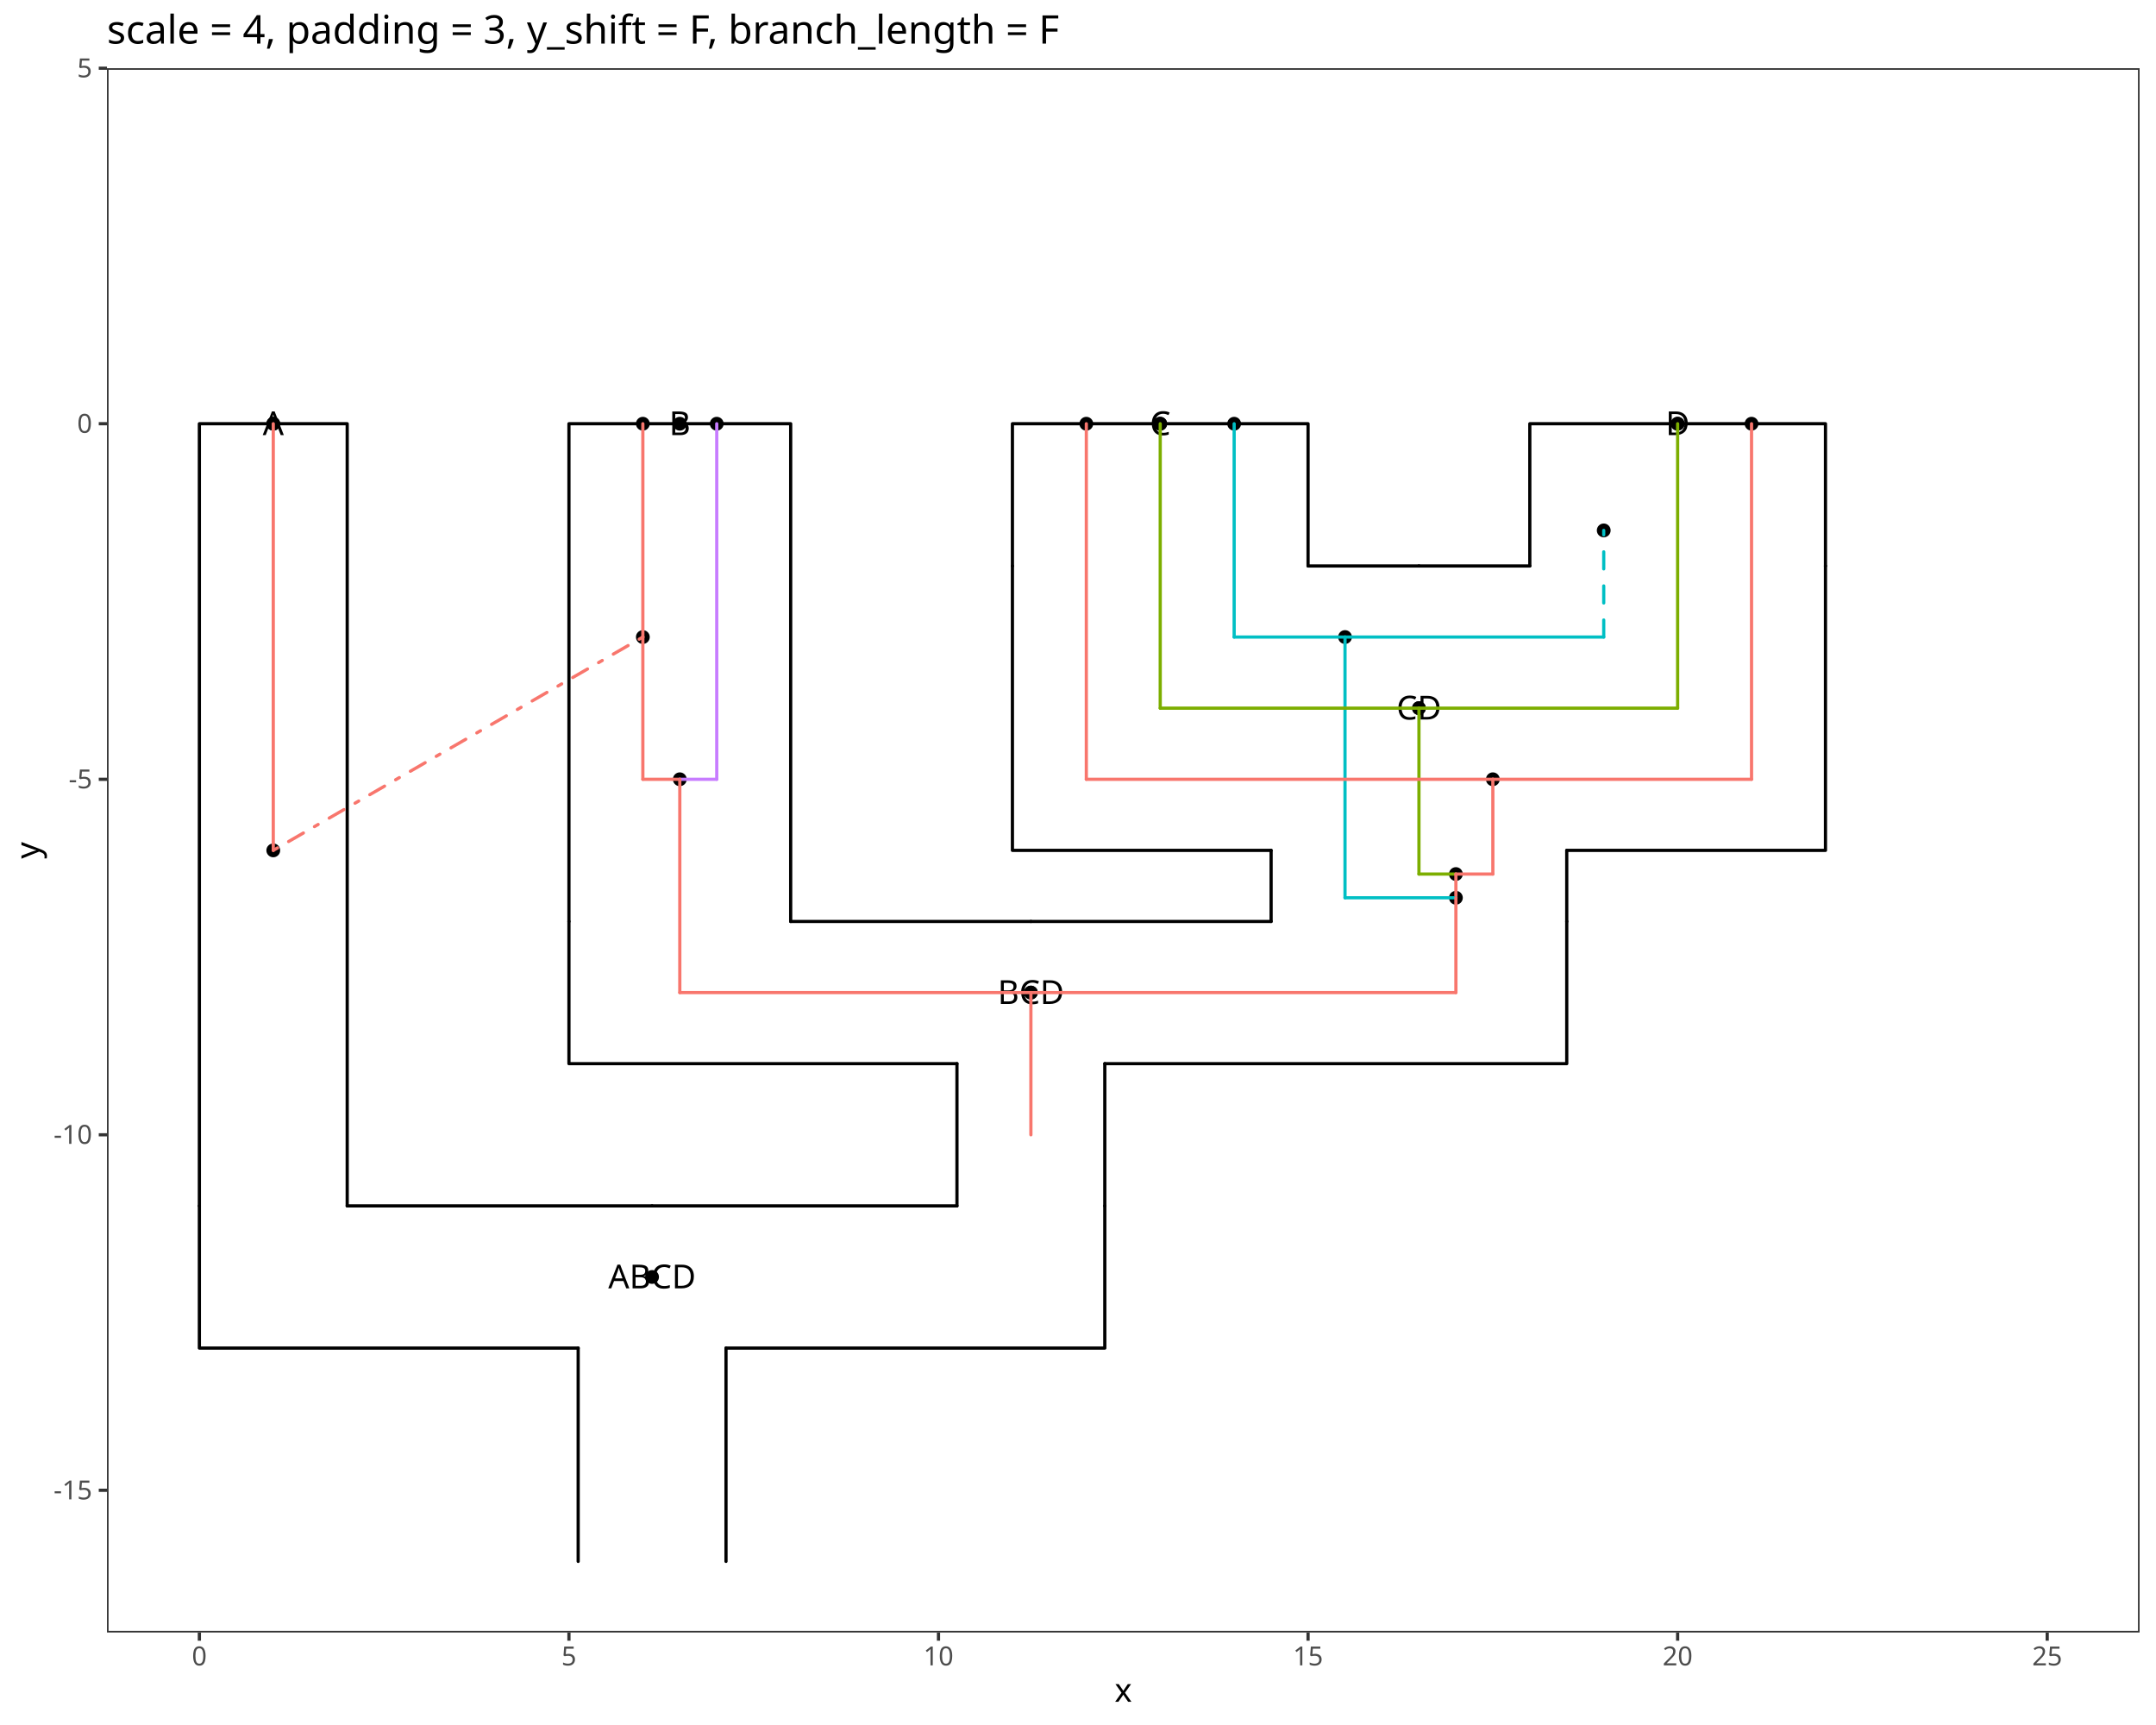
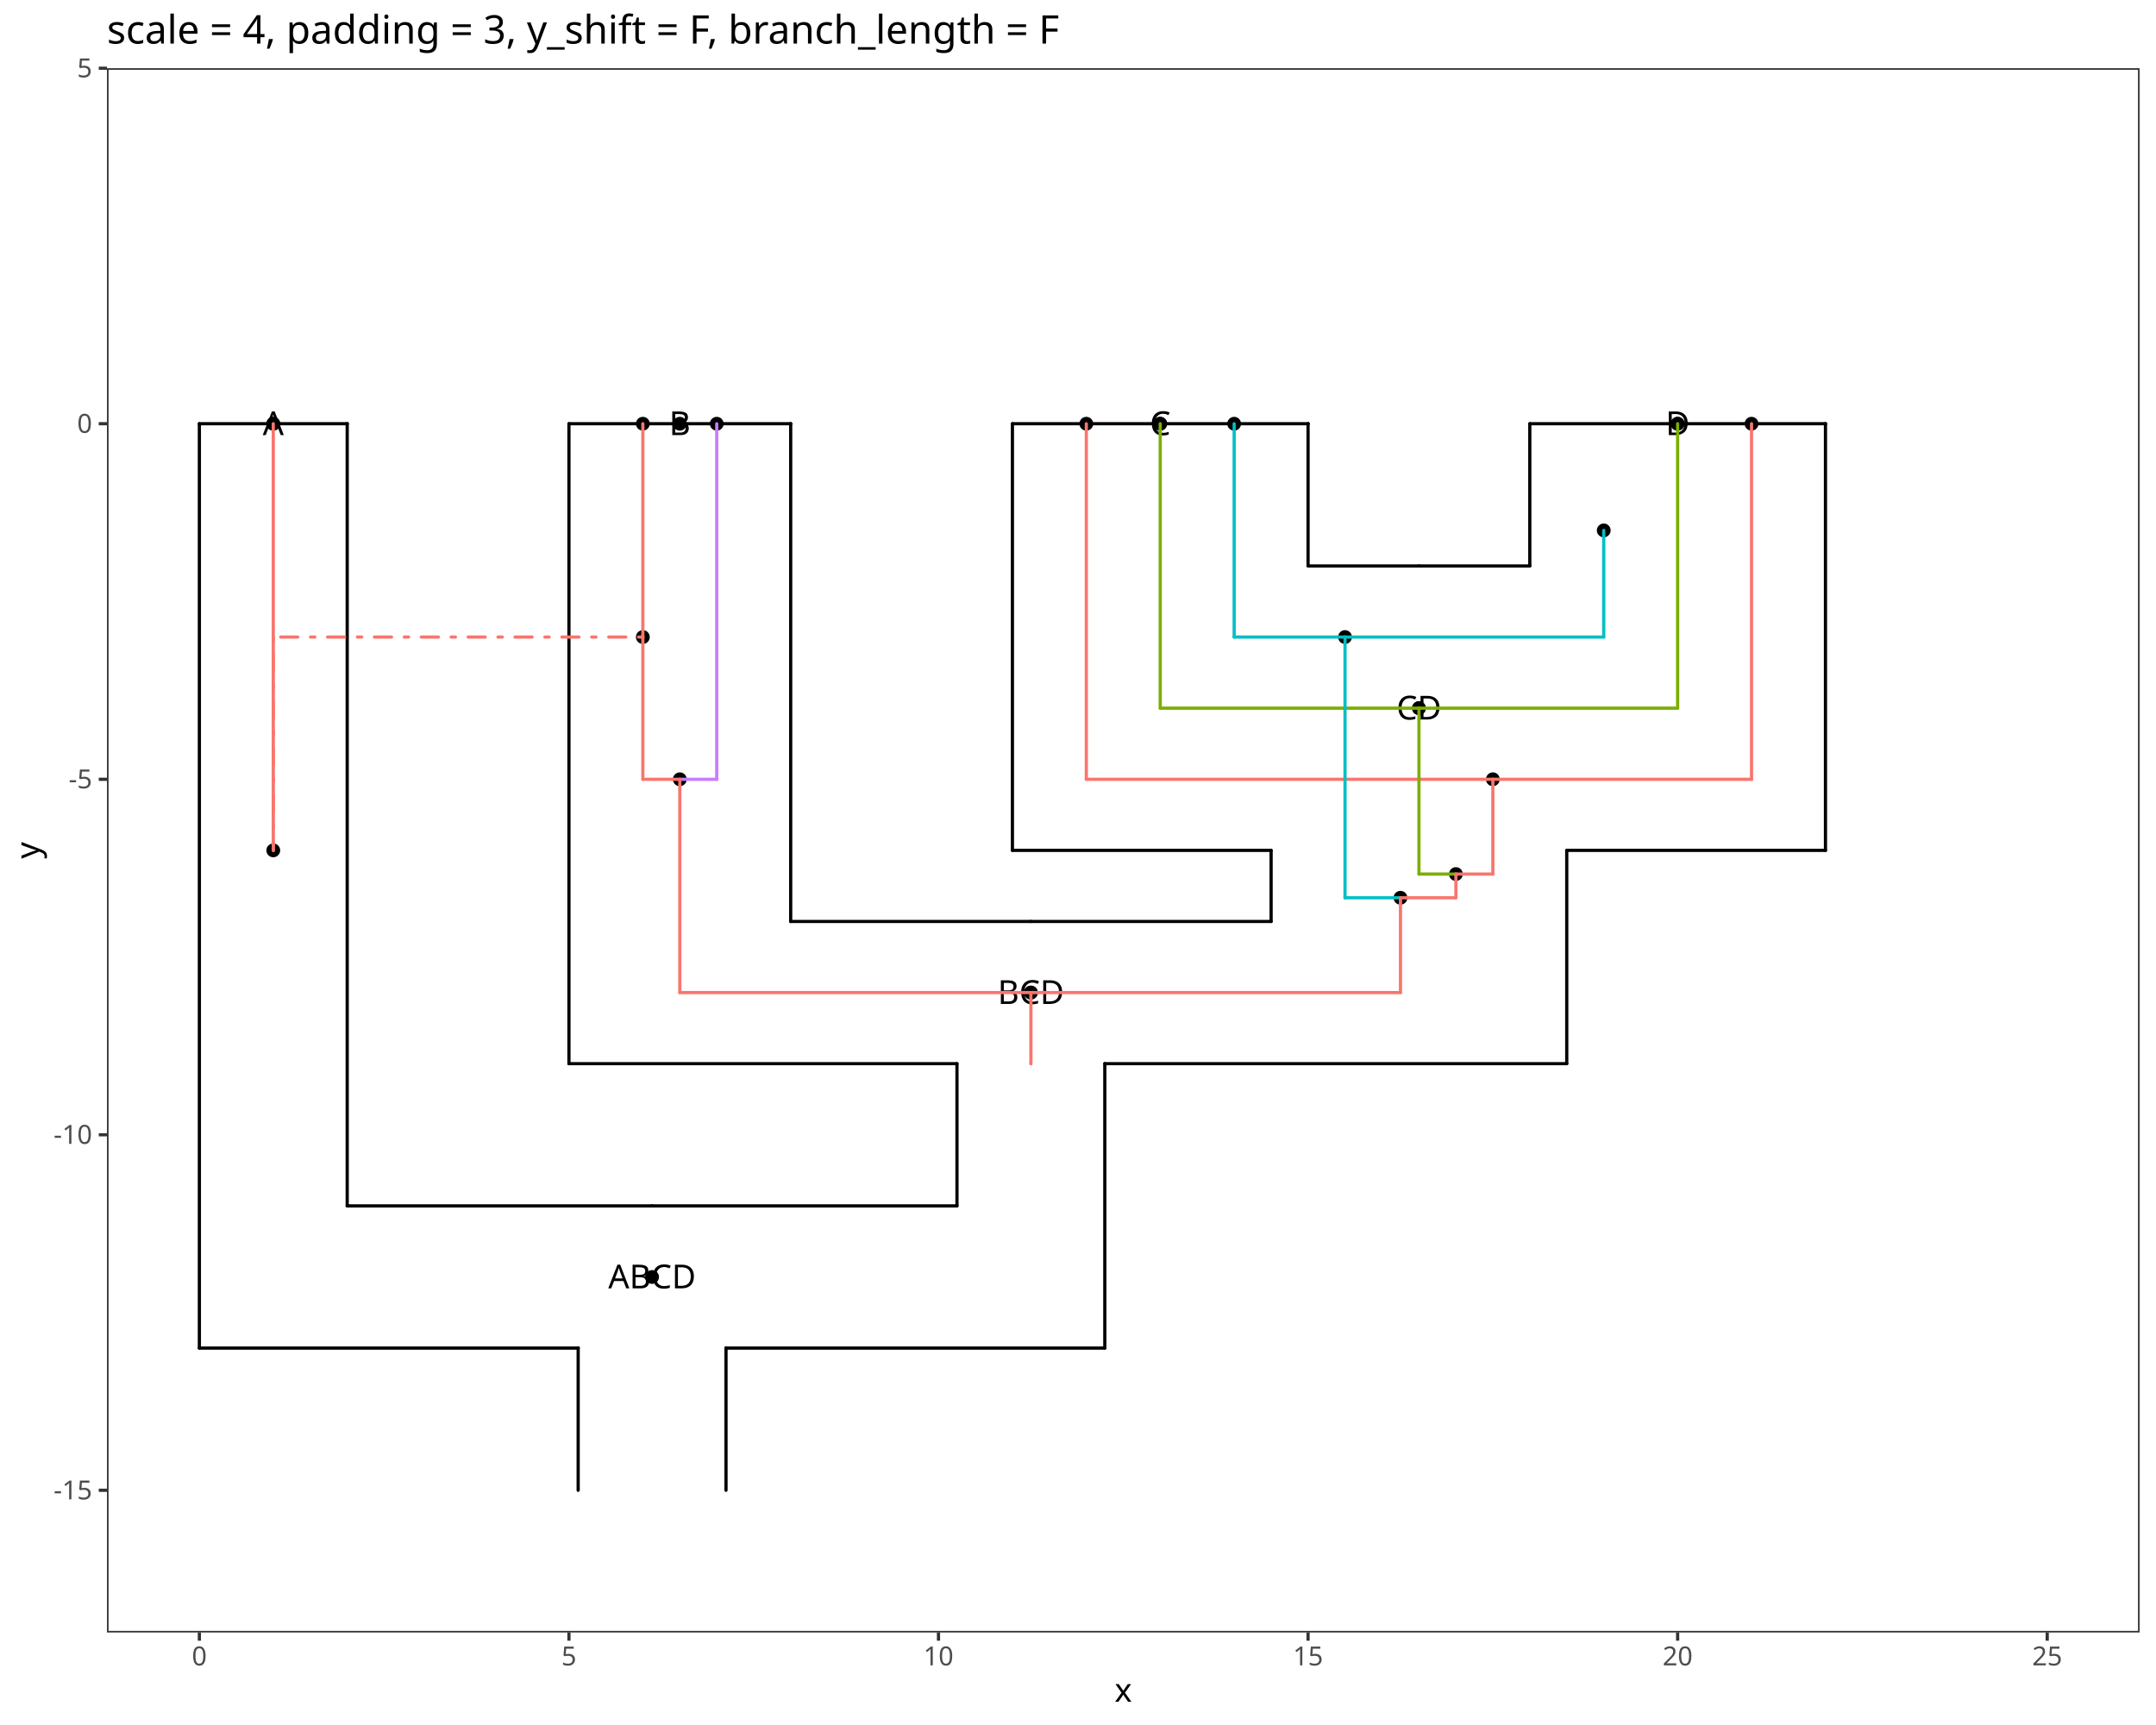
<svg xmlns="http://www.w3.org/2000/svg" class="svglite" data-engine-version="2.0" width="720.00pt" height="576.00pt" viewBox="0 0 720.00 576.00">
  <defs>
    <style type="text/css">
    .svglite line, .svglite polyline, .svglite polygon, .svglite path, .svglite rect, .svglite circle {
      fill: none;
      stroke: #000000;
      stroke-linecap: round;
      stroke-linejoin: round;
      stroke-miterlimit: 10.00;
    }
  </style>
  </defs>
  <rect width="100%" height="100%" style="stroke: none; fill: #FFFFFF;" />
  <defs>
    <clipPath id="cpMC4wMHw3MjAuMDB8MC4wMHw1NzYuMDA=">
      <rect x="0.00" y="0.00" width="720.00" height="576.00" />
    </clipPath>
  </defs>
  <g clip-path="url(#cpMC4wMHw3MjAuMDB8MC4wMHw1NzYuMDA=)">
    <rect x="0.00" y="0.00" width="720.00" height="576.00" style="stroke-width: 1.07; stroke: #FFFFFF; fill: #FFFFFF;" />
  </g>
  <defs>
    <clipPath id="cpMzUuNzJ8NzE0LjUyfDIyLjc4fDU0NS4xMQ==">
      <rect x="35.72" y="22.78" width="678.80" height="522.33" />
    </clipPath>
  </defs>
  <g clip-path="url(#cpMzUuNzJ8NzE0LjUyfDIyLjc4fDU0NS4xMQ==)">
    <rect x="35.72" y="22.78" width="678.80" height="522.33" style="stroke-width: 1.07; stroke: none; fill: #FFFFFF;" />
-     <polyline points="66.58,402.66 66.58,141.49 115.95,141.49 115.95,402.66 " style="stroke-width: 1.07;" />
-     <polyline points="115.95,402.66 217.76,402.66 " style="stroke-width: 1.07;" />
-     <polyline points="217.76,402.66 319.58,402.66 " style="stroke-width: 1.07;" />
-     <polyline points="66.58,402.66 66.58,450.14 193.08,450.14 " style="stroke-width: 1.07;" />
-     <polyline points="242.45,450.14 368.95,450.14 368.95,402.66 " style="stroke-width: 1.07;" />
-     <polyline points="193.08,521.37 193.08,450.14 " style="stroke-width: 1.07;" />
-     <polyline points="242.45,450.14 242.45,521.37 " style="stroke-width: 1.07;" />
-     <polyline points="190.00,307.69 190.00,141.49 264.05,141.49 264.05,307.69 " style="stroke-width: 1.07;" />
-     <polyline points="264.05,307.69 344.27,307.69 " style="stroke-width: 1.07;" />
-     <polyline points="344.27,307.69 424.49,307.69 " style="stroke-width: 1.07;" />
-     <polyline points="190.00,307.69 190.00,355.17 319.58,355.17 " style="stroke-width: 1.07;" />
-     <polyline points="368.95,355.17 523.22,355.17 523.22,307.69 " style="stroke-width: 1.07;" />
-     <polyline points="319.58,402.66 319.58,355.17 " style="stroke-width: 1.07;" />
-     <polyline points="368.95,355.17 368.95,402.66 " style="stroke-width: 1.07;" />
-     <polyline points="338.10,188.98 338.10,141.49 436.83,141.49 436.83,188.98 " style="stroke-width: 1.07;" />
-     <polyline points="436.83,188.98 473.86,188.98 " style="stroke-width: 1.07;" />
-     <polyline points="473.86,188.98 510.88,188.98 " style="stroke-width: 1.07;" />
-     <polyline points="338.10,188.98 338.10,283.95 424.49,283.95 " style="stroke-width: 1.07;" />
-     <polyline points="523.22,283.95 609.62,283.95 609.62,188.98 " style="stroke-width: 1.07;" />
-     <polyline points="424.49,307.69 424.49,283.95 " style="stroke-width: 1.07;" />
-     <polyline points="523.22,283.95 523.22,307.69 " style="stroke-width: 1.07;" />
-     <polyline points="510.88,188.98 510.88,141.49 609.62,141.49 609.62,188.98 " style="stroke-width: 1.07;" />
+     <line x1="193.08" y1="450.14" x2="66.58" y2="450.14" style="stroke-width: 1.07;" />
+     <line x1="217.76" y1="402.66" x2="115.95" y2="402.66" style="stroke-width: 1.07;" />
+     <line x1="66.58" y1="141.49" x2="115.95" y2="141.49" style="stroke-width: 1.07;" />
+     <line x1="193.08" y1="450.14" x2="193.08" y2="450.14" style="stroke-width: 1.07;" />
+     <line x1="242.45" y1="450.14" x2="242.45" y2="450.14" style="stroke-width: 1.07;" />
+     <line x1="319.58" y1="355.17" x2="190.00" y2="355.17" style="stroke-width: 1.07;" />
+     <line x1="344.27" y1="307.69" x2="264.05" y2="307.69" style="stroke-width: 1.07;" />
+     <line x1="190.00" y1="141.49" x2="264.05" y2="141.49" style="stroke-width: 1.07;" />
+     <line x1="242.45" y1="450.14" x2="368.95" y2="450.14" style="stroke-width: 1.07;" />
+     <line x1="217.76" y1="402.66" x2="319.58" y2="402.66" style="stroke-width: 1.07;" />
+     <line x1="424.49" y1="283.95" x2="338.10" y2="283.95" style="stroke-width: 1.07;" />
+     <line x1="473.86" y1="188.98" x2="436.83" y2="188.98" style="stroke-width: 1.07;" />
+     <line x1="338.10" y1="141.49" x2="436.83" y2="141.49" style="stroke-width: 1.07;" />
+     <line x1="368.95" y1="355.17" x2="523.22" y2="355.17" style="stroke-width: 1.07;" />
+     <line x1="344.27" y1="307.69" x2="424.49" y2="307.69" style="stroke-width: 1.07;" />
+     <line x1="523.22" y1="283.95" x2="609.62" y2="283.95" style="stroke-width: 1.07;" />
+     <line x1="473.86" y1="188.98" x2="510.88" y2="188.98" style="stroke-width: 1.07;" />
+     <line x1="510.88" y1="141.49" x2="609.62" y2="141.49" style="stroke-width: 1.07;" />
+     <line x1="66.58" y1="450.14" x2="66.58" y2="141.49" style="stroke-width: 1.07;" />
+     <line x1="115.95" y1="402.66" x2="115.95" y2="141.49" style="stroke-width: 1.07;" />
+     <line x1="115.95" y1="141.49" x2="115.95" y2="141.49" style="stroke-width: 1.07;" />
+     <line x1="193.08" y1="450.14" x2="193.08" y2="497.63" style="stroke-width: 1.07;" />
+     <line x1="242.45" y1="450.14" x2="242.45" y2="497.63" style="stroke-width: 1.07;" />
+     <line x1="190.00" y1="355.17" x2="190.00" y2="141.49" style="stroke-width: 1.07;" />
+     <line x1="264.05" y1="307.69" x2="264.05" y2="141.49" style="stroke-width: 1.07;" />
+     <line x1="264.05" y1="141.49" x2="264.05" y2="141.49" style="stroke-width: 1.07;" />
+     <line x1="368.95" y1="450.14" x2="368.95" y2="355.17" style="stroke-width: 1.07;" />
+     <line x1="319.58" y1="402.66" x2="319.58" y2="355.17" style="stroke-width: 1.07;" />
+     <line x1="338.10" y1="283.95" x2="338.10" y2="141.49" style="stroke-width: 1.07;" />
+     <line x1="436.83" y1="188.98" x2="436.83" y2="141.49" style="stroke-width: 1.07;" />
+     <line x1="436.83" y1="141.49" x2="436.83" y2="141.49" style="stroke-width: 1.07;" />
+     <line x1="523.22" y1="355.17" x2="523.22" y2="283.95" style="stroke-width: 1.07;" />
+     <line x1="424.49" y1="307.69" x2="424.49" y2="283.95" style="stroke-width: 1.07;" />
+     <line x1="609.62" y1="283.95" x2="609.62" y2="141.49" style="stroke-width: 1.07;" />
+     <line x1="510.88" y1="188.98" x2="510.88" y2="141.49" style="stroke-width: 1.07;" />
+     <line x1="609.62" y1="141.49" x2="609.62" y2="141.49" style="stroke-width: 1.07;" />
    <circle cx="91.26" cy="141.49" r="1.95" style="stroke-width: 0.71; fill: #000000;" />
    <circle cx="217.76" cy="426.40" r="1.95" style="stroke-width: 0.71; fill: #000000;" />
    <circle cx="227.02" cy="141.49" r="1.95" style="stroke-width: 0.71; fill: #000000;" />
    <circle cx="344.27" cy="331.43" r="1.95" style="stroke-width: 0.71; fill: #000000;" />
    <circle cx="387.46" cy="141.49" r="1.95" style="stroke-width: 0.71; fill: #000000;" />
    <circle cx="473.86" cy="236.46" r="1.95" style="stroke-width: 0.71; fill: #000000;" />
    <circle cx="560.25" cy="141.49" r="1.95" style="stroke-width: 0.71; fill: #000000;" />
    <text x="91.26" y="145.29" text-anchor="middle" style="font-size: 11.04px; font-family: sans;" textLength="7.37px" lengthAdjust="spacingAndGlyphs">A</text>
    <text x="217.76" y="430.20" text-anchor="middle" style="font-size: 11.04px; font-family: sans;" textLength="30.68px" lengthAdjust="spacingAndGlyphs">ABCD</text>
    <text x="227.02" y="145.29" text-anchor="middle" style="font-size: 11.04px; font-family: sans;" textLength="7.37px" lengthAdjust="spacingAndGlyphs">B</text>
    <text x="344.27" y="335.23" text-anchor="middle" style="font-size: 11.04px; font-family: sans;" textLength="23.32px" lengthAdjust="spacingAndGlyphs">BCD</text>
    <text x="387.46" y="145.29" text-anchor="middle" style="font-size: 11.04px; font-family: sans;" textLength="7.98px" lengthAdjust="spacingAndGlyphs">C</text>
    <text x="473.86" y="240.26" text-anchor="middle" style="font-size: 11.04px; font-family: sans;" textLength="15.95px" lengthAdjust="spacingAndGlyphs">CD</text>
    <text x="560.25" y="145.29" text-anchor="middle" style="font-size: 11.04px; font-family: sans;" textLength="7.98px" lengthAdjust="spacingAndGlyphs">D</text>
    <circle cx="91.26" cy="141.49" r="1.95" style="stroke-width: 0.71; fill: #000000;" />
    <circle cx="560.25" cy="141.49" r="1.95" style="stroke-width: 0.71; fill: #000000;" />
    <circle cx="473.86" cy="236.46" r="1.95" style="stroke-width: 0.71; fill: #000000;" />
    <circle cx="486.20" cy="291.86" r="1.95" style="stroke-width: 0.71; fill: #000000;" />
    <circle cx="412.15" cy="141.49" r="1.95" style="stroke-width: 0.71; fill: #000000;" />
    <circle cx="535.57" cy="177.11" r="1.95" style="stroke-width: 0.71; fill: #000000;" />
    <circle cx="449.17" cy="212.72" r="1.95" style="stroke-width: 0.71; fill: #000000;" />
-     <circle cx="486.20" cy="299.78" r="1.95" style="stroke-width: 0.71; fill: #000000;" />
+     <circle cx="467.69" cy="299.78" r="1.95" style="stroke-width: 0.71; fill: #000000;" />
    <circle cx="344.27" cy="331.43" r="1.95" style="stroke-width: 0.71; fill: #000000;" />
    <circle cx="91.26" cy="283.95" r="1.95" style="stroke-width: 0.71; fill: #000000;" />
    <circle cx="214.68" cy="141.49" r="1.95" style="stroke-width: 0.71; fill: #000000;" />
    <circle cx="214.68" cy="212.72" r="1.95" style="stroke-width: 0.71; fill: #000000;" />
    <circle cx="239.36" cy="141.49" r="1.95" style="stroke-width: 0.71; fill: #000000;" />
    <circle cx="227.02" cy="260.21" r="1.95" style="stroke-width: 0.71; fill: #000000;" />
    <circle cx="362.78" cy="141.49" r="1.95" style="stroke-width: 0.71; fill: #000000;" />
    <circle cx="584.93" cy="141.49" r="1.95" style="stroke-width: 0.71; fill: #000000;" />
    <circle cx="498.54" cy="260.21" r="1.95" style="stroke-width: 0.71; fill: #000000;" />
    <circle cx="387.46" cy="141.49" r="1.95" style="stroke-width: 0.71; fill: #000000;" />
    <line x1="91.26" y1="283.95" x2="91.26" y2="283.95" style="stroke-width: 1.07; stroke: #F8766D;" />
+     <line x1="473.86" y1="236.46" x2="560.25" y2="236.46" style="stroke-width: 1.07; stroke: #7CAE00;" />
+     <line x1="486.20" y1="291.86" x2="473.86" y2="291.86" style="stroke-width: 1.07; stroke: #7CAE00;" />
+     <line x1="467.69" y1="299.78" x2="486.20" y2="299.78" style="stroke-width: 1.07; stroke: #F8766D;" />
+     <line x1="449.17" y1="212.72" x2="412.15" y2="212.72" style="stroke-width: 1.07; stroke: #00BFC4;" />
+     <line x1="449.17" y1="212.72" x2="535.57" y2="212.72" style="stroke-width: 1.07; stroke: #00BFC4;" />
+     <line x1="467.69" y1="299.78" x2="449.17" y2="299.78" style="stroke-width: 1.07; stroke: #00BFC4;" />
+     <line x1="344.27" y1="331.43" x2="467.69" y2="331.43" style="stroke-width: 1.07; stroke: #F8766D;" />
+     <line x1="344.27" y1="355.17" x2="344.27" y2="355.17" style="stroke-width: 1.07; stroke: #F8766D;" />
+     <line x1="214.68" y1="212.72" x2="91.26" y2="212.72" style="stroke-width: 1.07; stroke: #F8766D; stroke-dasharray: 1.42,4.27,5.69,4.27;" />
+     <line x1="214.68" y1="212.72" x2="214.68" y2="212.72" style="stroke-width: 1.07; stroke: #F8766D;" />
+     <line x1="227.02" y1="260.21" x2="214.68" y2="260.21" style="stroke-width: 1.07; stroke: #F8766D;" />
+     <line x1="227.02" y1="260.21" x2="239.36" y2="260.21" style="stroke-width: 1.07; stroke: #C77CFF;" />
+     <line x1="344.27" y1="331.43" x2="227.02" y2="331.43" style="stroke-width: 1.07; stroke: #F8766D;" />
+     <line x1="498.54" y1="260.21" x2="362.78" y2="260.21" style="stroke-width: 1.07; stroke: #F8766D;" />
+     <line x1="498.54" y1="260.21" x2="584.93" y2="260.21" style="stroke-width: 1.07; stroke: #F8766D;" />
+     <line x1="486.20" y1="291.86" x2="498.54" y2="291.86" style="stroke-width: 1.07; stroke: #F8766D;" />
+     <line x1="473.86" y1="236.46" x2="387.46" y2="236.46" style="stroke-width: 1.07; stroke: #7CAE00;" />
    <line x1="91.26" y1="283.95" x2="91.26" y2="141.49" style="stroke-width: 1.07; stroke: #F8766D;" />
-     <line x1="473.86" y1="236.46" x2="560.25" y2="236.46" style="stroke-width: 1.07; stroke: #7CAE00;" />
    <line x1="560.25" y1="236.46" x2="560.25" y2="141.49" style="stroke-width: 1.07; stroke: #7CAE00;" />
-     <line x1="486.20" y1="291.86" x2="473.86" y2="291.86" style="stroke-width: 1.07; stroke: #7CAE00;" />
    <line x1="473.86" y1="291.86" x2="473.86" y2="236.46" style="stroke-width: 1.07; stroke: #7CAE00;" />
-     <line x1="486.20" y1="299.78" x2="486.20" y2="299.78" style="stroke-width: 1.07; stroke: #F8766D;" />
    <line x1="486.20" y1="299.78" x2="486.20" y2="291.86" style="stroke-width: 1.07; stroke: #F8766D;" />
-     <line x1="449.17" y1="212.72" x2="412.15" y2="212.72" style="stroke-width: 1.07; stroke: #00BFC4;" />
    <line x1="412.15" y1="212.72" x2="412.15" y2="141.49" style="stroke-width: 1.07; stroke: #00BFC4;" />
-     <line x1="449.17" y1="212.72" x2="535.57" y2="212.72" style="stroke-width: 1.07; stroke: #00BFC4;" />
-     <line x1="535.57" y1="212.72" x2="535.57" y2="177.11" style="stroke-width: 1.07; stroke: #00BFC4; stroke-dasharray: 5.69,5.69;" />
-     <line x1="486.20" y1="299.78" x2="449.17" y2="299.78" style="stroke-width: 1.07; stroke: #00BFC4;" />
+     <line x1="535.57" y1="212.72" x2="535.57" y2="177.11" style="stroke-width: 1.07; stroke: #00BFC4;" />
    <line x1="449.17" y1="299.78" x2="449.17" y2="212.72" style="stroke-width: 1.07; stroke: #00BFC4;" />
-     <line x1="344.27" y1="331.43" x2="486.20" y2="331.43" style="stroke-width: 1.07; stroke: #F8766D;" />
-     <line x1="486.20" y1="331.43" x2="486.20" y2="299.78" style="stroke-width: 1.07; stroke: #F8766D;" />
-     <line x1="344.27" y1="378.92" x2="344.27" y2="331.43" style="stroke-width: 1.07; stroke: #F8766D;" />
-     <line x1="214.68" y1="212.72" x2="91.26" y2="283.95" style="stroke-width: 1.07; stroke: #F8766D; stroke-dasharray: 1.42,4.27,5.69,4.27;" />
-     <line x1="214.68" y1="212.72" x2="214.68" y2="212.72" style="stroke-width: 1.07; stroke: #F8766D;" />
+     <line x1="467.69" y1="331.43" x2="467.69" y2="299.78" style="stroke-width: 1.07; stroke: #F8766D;" />
+     <line x1="344.27" y1="355.17" x2="344.27" y2="331.43" style="stroke-width: 1.07; stroke: #F8766D;" />
+     <line x1="91.26" y1="212.72" x2="91.26" y2="283.95" style="stroke-width: 1.07; stroke: #F8766D; stroke-dasharray: 1.42,4.27,5.69,4.27;" />
    <line x1="214.68" y1="212.72" x2="214.68" y2="141.49" style="stroke-width: 1.07; stroke: #F8766D;" />
-     <line x1="227.02" y1="260.21" x2="214.68" y2="260.21" style="stroke-width: 1.07; stroke: #F8766D;" />
    <line x1="214.68" y1="260.21" x2="214.68" y2="212.72" style="stroke-width: 1.07; stroke: #F8766D;" />
-     <line x1="227.02" y1="260.21" x2="239.36" y2="260.21" style="stroke-width: 1.07; stroke: #C77CFF;" />
    <line x1="239.36" y1="260.21" x2="239.36" y2="141.49" style="stroke-width: 1.07; stroke: #C77CFF;" />
-     <line x1="344.27" y1="331.43" x2="227.02" y2="331.43" style="stroke-width: 1.07; stroke: #F8766D;" />
    <line x1="227.02" y1="331.43" x2="227.02" y2="260.21" style="stroke-width: 1.07; stroke: #F8766D;" />
-     <line x1="498.54" y1="260.21" x2="362.78" y2="260.21" style="stroke-width: 1.07; stroke: #F8766D;" />
    <line x1="362.78" y1="260.21" x2="362.78" y2="141.49" style="stroke-width: 1.07; stroke: #F8766D;" />
-     <line x1="498.54" y1="260.21" x2="584.93" y2="260.21" style="stroke-width: 1.07; stroke: #F8766D;" />
    <line x1="584.93" y1="260.21" x2="584.93" y2="141.49" style="stroke-width: 1.07; stroke: #F8766D;" />
-     <line x1="486.20" y1="291.86" x2="498.54" y2="291.86" style="stroke-width: 1.07; stroke: #F8766D;" />
    <line x1="498.54" y1="291.86" x2="498.54" y2="260.21" style="stroke-width: 1.07; stroke: #F8766D;" />
-     <line x1="473.86" y1="236.46" x2="387.46" y2="236.46" style="stroke-width: 1.07; stroke: #7CAE00;" />
    <line x1="387.46" y1="236.46" x2="387.46" y2="141.49" style="stroke-width: 1.07; stroke: #7CAE00;" />
    <circle cx="683.67" cy="46.53" r="1.95" style="stroke-width: 0.71; stroke: none;" />
    <circle cx="217.76" cy="521.37" r="1.95" style="stroke-width: 0.71; stroke: none;" />
    <rect x="35.72" y="22.78" width="678.80" height="522.33" style="stroke-width: 1.07; stroke: #333333;" />
  </g>
  <g clip-path="url(#cpMC4wMHw3MjAuMDB8MC4wMHw1NzYuMDA=)">
    <text x="30.79" y="500.66" text-anchor="end" style="font-size: 8.80px; fill: #4D4D4D; font-family: sans;" textLength="12.72px" lengthAdjust="spacingAndGlyphs">-15</text>
    <text x="30.79" y="381.94" text-anchor="end" style="font-size: 8.80px; fill: #4D4D4D; font-family: sans;" textLength="12.72px" lengthAdjust="spacingAndGlyphs">-10</text>
    <text x="30.79" y="263.23" text-anchor="end" style="font-size: 8.80px; fill: #4D4D4D; font-family: sans;" textLength="7.82px" lengthAdjust="spacingAndGlyphs">-5</text>
    <text x="30.79" y="144.52" text-anchor="end" style="font-size: 8.80px; fill: #4D4D4D; font-family: sans;" textLength="4.89px" lengthAdjust="spacingAndGlyphs">0</text>
    <text x="30.79" y="25.81" text-anchor="end" style="font-size: 8.80px; fill: #4D4D4D; font-family: sans;" textLength="4.89px" lengthAdjust="spacingAndGlyphs">5</text>
    <polyline points="32.98,497.63 35.72,497.63 " style="stroke-width: 1.07; stroke: #333333; stroke-linecap: butt;" />
    <polyline points="32.98,378.92 35.72,378.92 " style="stroke-width: 1.07; stroke: #333333; stroke-linecap: butt;" />
    <polyline points="32.98,260.21 35.72,260.21 " style="stroke-width: 1.07; stroke: #333333; stroke-linecap: butt;" />
    <polyline points="32.98,141.49 35.72,141.49 " style="stroke-width: 1.07; stroke: #333333; stroke-linecap: butt;" />
    <polyline points="32.98,22.78 35.72,22.78 " style="stroke-width: 1.07; stroke: #333333; stroke-linecap: butt;" />
    <polyline points="66.58,547.85 66.58,545.11 " style="stroke-width: 1.07; stroke: #333333; stroke-linecap: butt;" />
    <polyline points="190.00,547.85 190.00,545.11 " style="stroke-width: 1.07; stroke: #333333; stroke-linecap: butt;" />
    <polyline points="313.41,547.85 313.41,545.11 " style="stroke-width: 1.07; stroke: #333333; stroke-linecap: butt;" />
    <polyline points="436.83,547.85 436.83,545.11 " style="stroke-width: 1.07; stroke: #333333; stroke-linecap: butt;" />
    <polyline points="560.25,547.85 560.25,545.11 " style="stroke-width: 1.07; stroke: #333333; stroke-linecap: butt;" />
    <polyline points="683.67,547.85 683.67,545.11 " style="stroke-width: 1.07; stroke: #333333; stroke-linecap: butt;" />
    <text x="66.58" y="556.10" text-anchor="middle" style="font-size: 8.80px; fill: #4D4D4D; font-family: sans;" textLength="4.89px" lengthAdjust="spacingAndGlyphs">0</text>
    <text x="190.00" y="556.10" text-anchor="middle" style="font-size: 8.80px; fill: #4D4D4D; font-family: sans;" textLength="4.89px" lengthAdjust="spacingAndGlyphs">5</text>
    <text x="313.41" y="556.10" text-anchor="middle" style="font-size: 8.80px; fill: #4D4D4D; font-family: sans;" textLength="9.79px" lengthAdjust="spacingAndGlyphs">10</text>
    <text x="436.83" y="556.10" text-anchor="middle" style="font-size: 8.80px; fill: #4D4D4D; font-family: sans;" textLength="9.79px" lengthAdjust="spacingAndGlyphs">15</text>
    <text x="560.25" y="556.10" text-anchor="middle" style="font-size: 8.80px; fill: #4D4D4D; font-family: sans;" textLength="9.79px" lengthAdjust="spacingAndGlyphs">20</text>
    <text x="683.67" y="556.10" text-anchor="middle" style="font-size: 8.80px; fill: #4D4D4D; font-family: sans;" textLength="9.79px" lengthAdjust="spacingAndGlyphs">25</text>
    <text x="375.12" y="568.24" text-anchor="middle" style="font-size: 11.00px; font-family: sans;" textLength="5.50px" lengthAdjust="spacingAndGlyphs">x</text>
    <text transform="translate(13.05,283.95) rotate(-90)" text-anchor="middle" style="font-size: 11.00px; font-family: sans;" textLength="5.50px" lengthAdjust="spacingAndGlyphs">y</text>
    <text x="35.72" y="14.56" style="font-size: 13.20px; font-family: sans;" textLength="312.64px" lengthAdjust="spacingAndGlyphs">scale = 4, padding = 3, y_shift = F, branch_length = F</text>
  </g>
</svg>
